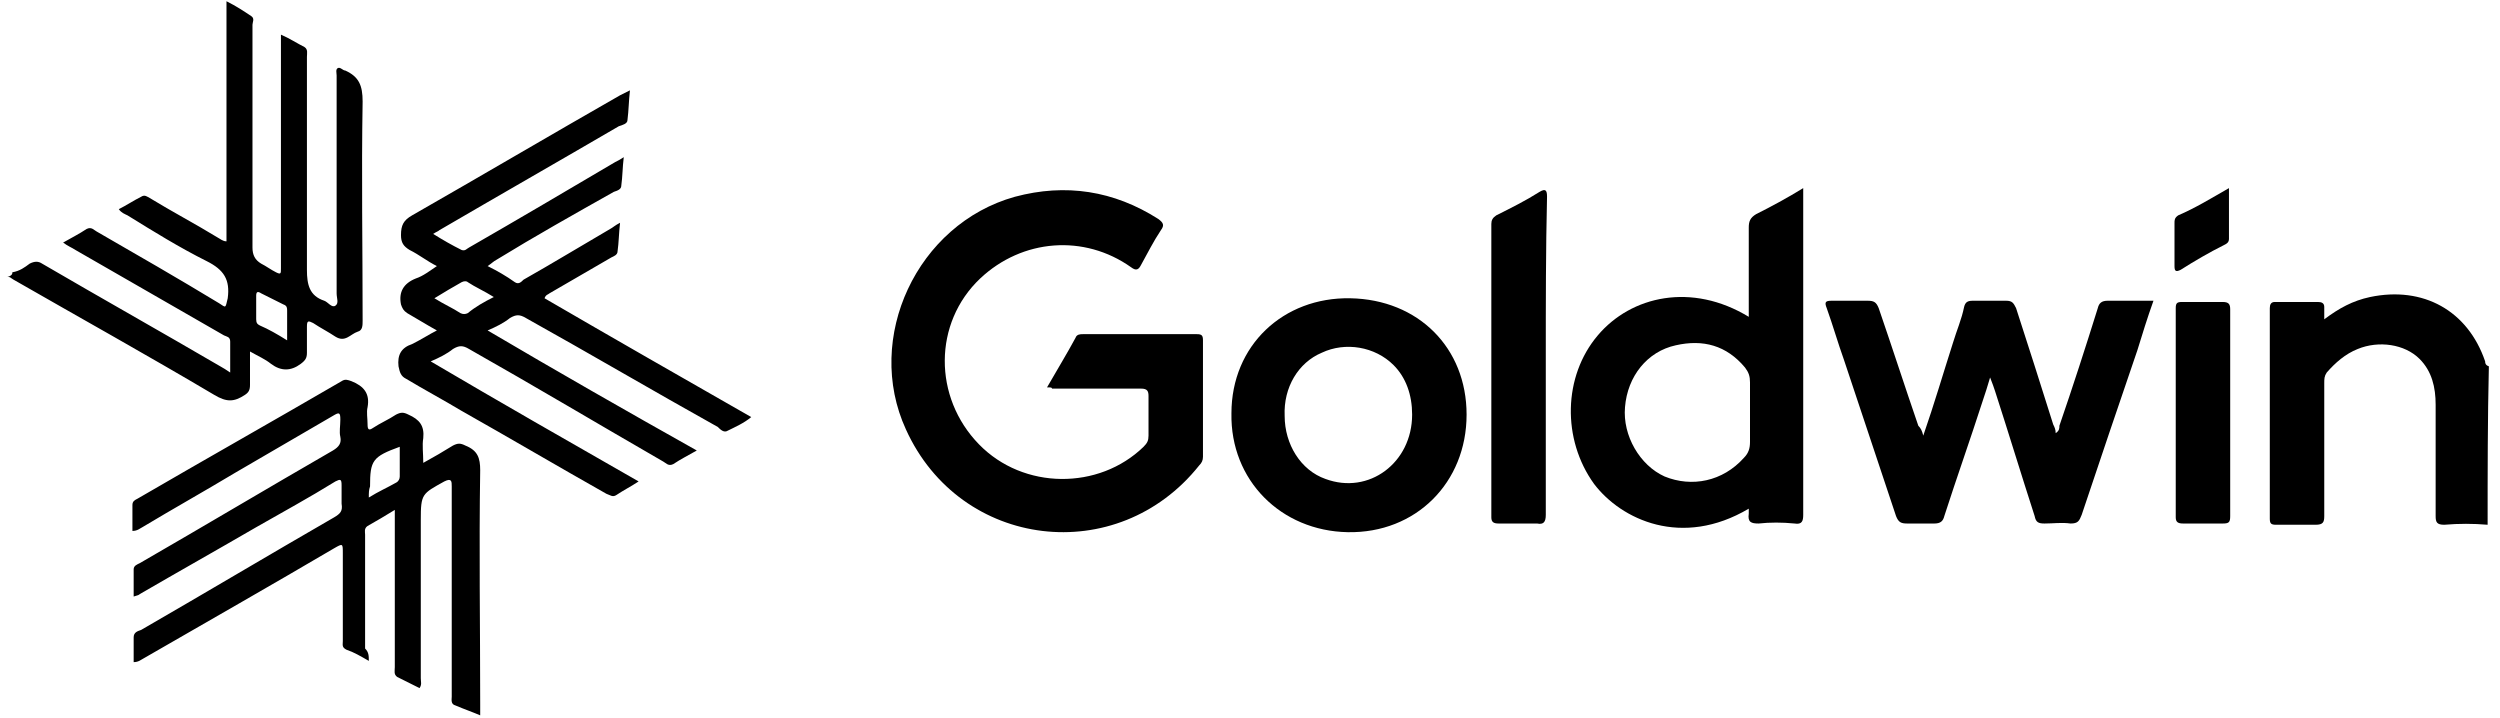
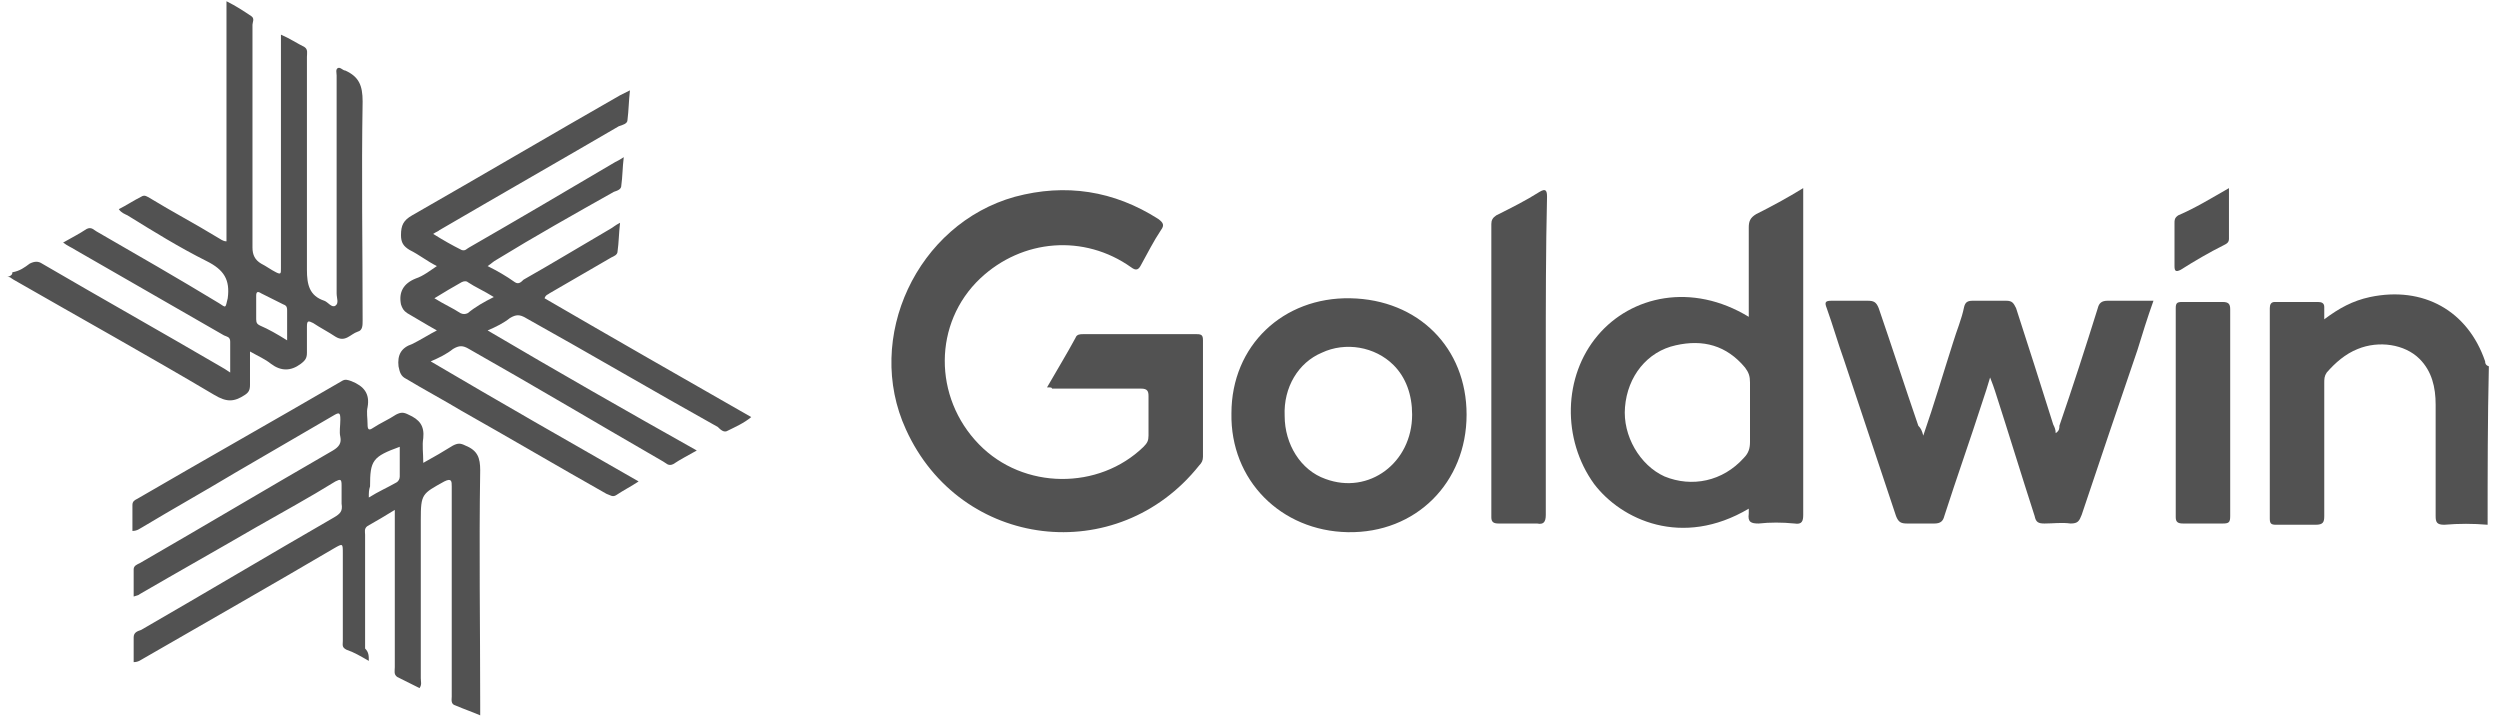
<svg xmlns="http://www.w3.org/2000/svg" viewBox="0 0 202 58" version="1.1">
-   <path d="M1,22 C1.6,21.9 2,21.6 2.4,21.3 C2.8,21.1 3.1,21.1 3.4,21.3 C8.2,24.1 13,26.8 17.8,29.6 C18,29.7 18.3,29.9 18.6,30.1 C18.6,29.2 18.6,28.4 18.6,27.6 C18.6,27.2 18.3,27.2 18.1,27.1 C14.1,24.8 10.1,22.5 6.1,20.2 C5.8,20 5.5,19.9 5.1,19.6 C5.8,19.2 6.4,18.9 7,18.5 C7.4,18.3 7.6,18.6 7.8,18.7 C11.1,20.6 14.4,22.5 17.7,24.5 C18.3,24.9 18.2,24.9 18.4,24.1 C18.6,22.6 18.1,21.8 16.7,21.1 C14.5,20 12.4,18.7 10.3,17.4 C10.1,17.3 9.8,17.2 9.6,16.9 C10.2,16.6 10.8,16.2 11.4,15.9 C11.7,15.7 11.9,15.9 12.1,16 C13.9,17.1 15.8,18.1 17.6,19.2 C17.8,19.3 18,19.5 18.3,19.5 C18.3,13.1 18.3,6.7 18.3,0.1 C19.1,0.5 19.7,0.9 20.3,1.3 C20.6,1.5 20.4,1.8 20.4,2 C20.4,8 20.4,14 20.4,20 C20.4,20.6 20.6,21 21.1,21.3 C21.5,21.5 21.9,21.8 22.3,22 C22.7,22.2 22.7,22.1 22.7,21.7 C22.7,20.7 22.7,19.7 22.7,18.7 C22.7,13.7 22.7,8.6 22.7,3.6 C22.7,3.4 22.7,3.1 22.7,2.8 C23.4,3.1 24,3.5 24.6,3.8 C24.9,4 24.8,4.3 24.8,4.6 C24.8,10.3 24.8,16.1 24.8,21.8 C24.8,23 25,23.9 26.2,24.3 C26.5,24.4 26.8,24.9 27.1,24.7 C27.4,24.5 27.2,24.1 27.2,23.7 C27.2,17.8 27.2,12 27.2,6.1 C27.2,5.9 27.1,5.6 27.3,5.5 C27.5,5.4 27.7,5.7 27.9,5.7 C29,6.2 29.3,6.9 29.3,8.2 C29.2,14.1 29.3,20 29.3,25.9 C29.3,26.3 29.3,26.7 28.9,26.8 C28.3,27 27.9,27.7 27.1,27.2 C26.5,26.8 25.9,26.5 25.3,26.1 C24.9,25.9 24.8,25.9 24.8,26.4 C24.8,27.1 24.8,27.8 24.8,28.5 C24.8,28.9 24.7,29.1 24.3,29.4 C23.5,30 22.7,30 21.9,29.4 C21.4,29 20.9,28.8 20.2,28.4 C20.2,29.4 20.2,30.2 20.2,31.1 C20.2,31.5 20.1,31.7 19.8,31.9 C18.9,32.5 18.3,32.5 17.3,31.9 C11.9,28.7 6.5,25.7 1.1,22.6 C0.9,22.5 0.8,22.3 0.5,22.4 C1,22.3 1,22.1 1,22 Z M23.2,27.5 C23.2,26.6 23.2,25.9 23.2,25.1 C23.2,24.9 23.2,24.7 22.9,24.6 C22.3,24.3 21.7,24 21.1,23.7 C20.8,23.5 20.7,23.6 20.7,23.9 C20.7,24.5 20.7,25.2 20.7,25.8 C20.7,26.1 20.8,26.2 21,26.3 C21.7,26.6 22.4,27 23.2,27.5 Z" id="Shape" />
-   <path d="M201,42.4 C199.8,42.3 198.7,42.3 197.5,42.4 C196.9,42.4 196.8,42.2 196.8,41.7 C196.8,38.7 196.8,35.7 196.8,32.7 C196.8,31.3 196.5,30 195.5,29 C194.3,27.8 192.2,27.5 190.5,28.2 C189.5,28.6 188.7,29.3 188,30.1 C187.8,30.4 187.8,30.6 187.8,31 C187.8,34.6 187.8,38.1 187.8,41.7 C187.8,42.2 187.7,42.4 187.1,42.4 C186,42.4 185,42.4 183.9,42.4 C183.5,42.4 183.4,42.3 183.4,41.9 C183.4,36.2 183.4,30.6 183.4,24.9 C183.4,24.6 183.5,24.4 183.8,24.4 C185,24.4 186.1,24.4 187.3,24.4 C187.6,24.4 187.8,24.5 187.8,24.8 C187.8,25.1 187.8,25.4 187.8,25.8 C189,24.9 190.1,24.3 191.5,24 C195.8,23.1 199.4,25.1 200.8,29.2 C200.8,29.3 200.8,29.5 201.1,29.6 C201,33.9 201,38.2 201,42.4 Z" id="Path" />
-   <path d="M84.6,31.3 C85.4,29.9 86.2,28.6 86.9,27.3 C87,27 87.3,27 87.5,27 C90.6,27 93.6,27 96.7,27 C97.1,27 97.2,27.1 97.2,27.5 C97.2,30.6 97.2,33.7 97.2,36.9 C97.2,37.2 97.1,37.4 96.9,37.6 C90.3,45.9 77.6,44.4 73.2,34.7 C69.8,27.3 74.1,18.1 82,15.9 C86.1,14.8 90,15.4 93.6,17.7 C94,18 94.1,18.2 93.8,18.6 C93.2,19.5 92.7,20.5 92.2,21.4 C92,21.8 91.8,21.9 91.4,21.6 C87.6,18.9 82.6,19.3 79.2,22.5 C75.4,26.1 75.4,32.1 79.1,35.9 C82.7,39.6 88.8,39.6 92.4,36.1 C92.7,35.8 92.8,35.6 92.8,35.2 C92.8,34.1 92.8,33.1 92.8,32 C92.8,31.6 92.7,31.4 92.2,31.4 C89.8,31.4 87.4,31.4 85,31.4 C85,31.3 84.9,31.3 84.6,31.3 Z" id="Path" />
-   <path d="M29.8,53.4 C29.1,53 28.6,52.7 28,52.5 C27.6,52.3 27.7,52.1 27.7,51.8 C27.7,49.4 27.7,47 27.7,44.7 C27.7,43.9 27.7,43.9 27,44.3 C21.9,47.3 16.8,50.2 11.6,53.2 C11.4,53.3 11.2,53.5 10.8,53.5 C10.8,52.8 10.8,52.2 10.8,51.5 C10.8,51.1 11.1,51 11.4,50.9 C16.6,47.9 21.8,44.8 27,41.8 C27.5,41.5 27.7,41.3 27.6,40.7 C27.6,40.2 27.6,39.7 27.6,39.2 C27.6,38.7 27.5,38.7 27.1,38.9 C25,40.2 22.8,41.4 20.7,42.6 C17.6,44.4 14.4,46.2 11.3,48 C11.2,48.1 11.1,48.1 10.8,48.2 C10.8,47.4 10.8,46.7 10.8,46 C10.8,45.7 11.1,45.6 11.3,45.5 C16.5,42.5 21.7,39.4 26.9,36.4 C27.4,36.1 27.6,35.8 27.5,35.3 C27.4,34.9 27.5,34.4 27.5,33.9 C27.5,33.3 27.4,33.3 26.9,33.6 C24.3,35.1 21.6,36.7 19,38.2 C16.5,39.7 14,41.1 11.5,42.6 C11.3,42.7 11.1,42.9 10.7,42.9 C10.7,42.2 10.7,41.5 10.7,40.8 C10.7,40.5 10.9,40.4 11.1,40.3 C16.6,37.1 22.1,34 27.6,30.8 C27.9,30.6 28.1,30.7 28.4,30.8 C29.4,31.2 29.9,31.8 29.7,32.9 C29.6,33.3 29.7,33.8 29.7,34.3 C29.7,34.7 29.8,34.8 30.1,34.6 C30.7,34.2 31.4,33.9 32,33.5 C32.4,33.3 32.6,33.3 33,33.5 C33.9,33.9 34.3,34.4 34.2,35.4 C34.1,36 34.2,36.6 34.2,37.4 C35.1,36.9 35.8,36.5 36.6,36 C37,35.8 37.2,35.8 37.6,36 C38.6,36.4 38.8,37 38.8,38 C38.7,44.3 38.8,50.6 38.8,56.9 C38.8,57.2 38.8,57.4 38.8,57.8 C38.1,57.5 37.5,57.3 36.8,57 C36.4,56.9 36.5,56.5 36.5,56.3 C36.5,52.1 36.5,47.9 36.5,43.7 C36.5,42.2 36.5,40.7 36.5,39.3 C36.5,38.9 36.5,38.6 35.9,38.9 C34.1,39.9 34,39.9 34,42 C34,46.3 34,50.5 34,54.8 C34,55.1 34.1,55.3 33.9,55.6 C33.3,55.3 32.7,55 32.1,54.7 C31.8,54.5 31.9,54.2 31.9,53.9 C31.9,50 31.9,46 31.9,42.1 C31.9,41.8 31.9,41.6 31.9,41.2 C31.1,41.7 30.4,42.1 29.7,42.5 C29.4,42.7 29.5,43 29.5,43.2 C29.5,46.3 29.5,49.3 29.5,52.4 C29.8,52.7 29.8,53 29.8,53.4 Z M29.8,40.2 C30.6,39.7 31.3,39.4 32,39 C32.2,38.9 32.3,38.7 32.3,38.5 C32.3,37.7 32.3,36.9 32.3,36.1 C30.1,36.9 29.9,37.2 29.9,39.3 C29.8,39.6 29.8,39.8 29.8,40.2 Z" id="Shape" />
-   <path d="M35.3,26.7 C34.4,26.2 33.6,25.7 32.9,25.3 C32.6,25.1 32.5,24.9 32.4,24.6 C32.2,23.6 32.6,22.9 33.6,22.5 C34.2,22.3 34.7,21.9 35.3,21.5 C34.5,21.1 33.9,20.6 33.1,20.2 C32.6,19.9 32.4,19.6 32.4,19 C32.4,18.2 32.6,17.8 33.3,17.4 C38.9,14.2 44.5,10.9 50.1,7.7 C50.3,7.6 50.5,7.5 50.9,7.3 C50.8,8.2 50.8,8.9 50.7,9.7 C50.7,10 50.3,10.1 50,10.2 C45.2,13 40.3,15.8 35.5,18.6 C35.4,18.7 35.3,18.7 35,18.9 C35.8,19.4 36.5,19.8 37.3,20.2 C37.6,20.3 37.7,20.1 37.9,20 C41.9,17.7 45.8,15.4 49.7,13.1 C49.9,13 50.1,12.9 50.4,12.7 C50.3,13.5 50.3,14.3 50.2,15 C50.2,15.3 49.9,15.4 49.6,15.5 C46.4,17.3 43.2,19.1 40.1,21 C39.9,21.1 39.7,21.3 39.4,21.5 C40.2,21.9 40.9,22.3 41.6,22.8 C41.9,23 42.1,22.8 42.3,22.6 C44.6,21.3 46.9,19.9 49.3,18.5 C49.5,18.4 49.7,18.2 50.1,18 C50,18.9 50,19.6 49.9,20.3 C49.9,20.6 49.6,20.7 49.4,20.8 C47.7,21.8 46.1,22.7 44.4,23.7 C44.3,23.8 44.1,23.8 44,24.1 C49.5,27.3 55.1,30.5 60.7,33.7 C60.1,34.2 59.4,34.5 58.8,34.8 C58.5,35 58.2,34.7 58,34.5 C52.8,31.6 47.7,28.6 42.5,25.7 C42,25.4 41.7,25.4 41.2,25.7 C40.7,26.1 40.1,26.4 39.4,26.7 C45,30 50.6,33.2 56.3,36.4 C55.6,36.8 55,37.1 54.4,37.5 C54,37.7 53.8,37.4 53.6,37.3 C48.4,34.3 43.2,31.2 37.9,28.2 C37.4,27.9 37.1,27.9 36.6,28.2 C36.1,28.6 35.5,28.9 34.8,29.2 C40.4,32.5 46,35.7 51.6,38.9 C51,39.3 50.4,39.6 49.8,40 C49.5,40.2 49.3,40 49,39.9 C45.1,37.7 41.2,35.4 37.3,33.2 C35.8,32.3 34.3,31.5 32.8,30.6 C32.4,30.4 32.3,30.1 32.2,29.6 C32.1,28.7 32.4,28.1 33.3,27.8 C34.1,27.4 34.7,27 35.3,26.7 Z M39.9,24 C39.1,23.5 38.4,23.2 37.8,22.8 C37.7,22.7 37.5,22.7 37.3,22.8 C36.6,23.2 35.9,23.6 35.1,24.1 C35.9,24.6 36.6,24.9 37.2,25.3 C37.4,25.4 37.6,25.4 37.8,25.3 C38.4,24.8 39.1,24.4 39.9,24 Z" id="Shape" />
-   <path d="M141.3,25.6 C141.3,23.1 141.3,20.8 141.3,18.4 C141.3,17.9 141.4,17.6 141.9,17.3 C143.1,16.7 144.4,16 145.7,15.2 C145.7,15.5 145.7,15.7 145.7,15.9 C145.7,24.5 145.7,33 145.7,41.6 C145.7,42.1 145.6,42.4 145,42.3 C144,42.2 143,42.2 142.1,42.3 C141.5,42.3 141.2,42.2 141.3,41.5 C141.3,41.4 141.3,41.2 141.3,41.1 C135.9,44.3 131,42 128.8,39.1 C126.2,35.5 126.3,30.4 129.1,27.1 C131.8,23.9 136.7,22.8 141.3,25.6 Z M141.4,33.3 C141.4,32.5 141.4,31.7 141.4,30.9 C141.4,30.4 141.3,30.1 141,29.7 C139.5,27.9 137.6,27.4 135.4,27.9 C133.1,28.4 131.5,30.4 131.3,32.9 C131.1,35.2 132.5,37.6 134.5,38.5 C136.7,39.4 139.2,38.9 140.9,37 C141.3,36.6 141.4,36.2 141.4,35.7 C141.4,34.9 141.4,34.1 141.4,33.3 Z" id="Shape" />
-   <path d="M155.4,35.2 C156.3,32.6 157,30.2 157.8,27.7 C158.1,26.7 158.5,25.8 158.7,24.8 C158.8,24.4 159,24.3 159.4,24.3 C160.3,24.3 161.2,24.3 162.1,24.3 C162.6,24.3 162.7,24.5 162.9,24.9 C163.9,28 164.9,31.1 165.9,34.3 C166,34.5 166.1,34.7 166.1,35 C166.4,34.8 166.4,34.6 166.4,34.4 C167.5,31.2 168.5,28.1 169.5,24.9 C169.6,24.5 169.8,24.3 170.3,24.3 C171.5,24.3 172.7,24.3 174,24.3 C173.5,25.7 173.1,27 172.7,28.3 C171.2,32.7 169.7,37.1 168.2,41.6 C168,42.1 167.9,42.3 167.3,42.3 C166.6,42.2 165.9,42.3 165.2,42.3 C164.7,42.3 164.5,42.2 164.4,41.7 C163.3,38.3 162.3,35 161.2,31.6 C161.1,31.3 161,31 160.8,30.5 C160.6,31.2 160.4,31.8 160.2,32.4 C159.2,35.5 158.1,38.6 157.1,41.7 C157,42.1 156.8,42.3 156.3,42.3 C155.6,42.3 154.8,42.3 154.1,42.3 C153.6,42.3 153.4,42.2 153.2,41.7 C151.8,37.5 150.4,33.3 149,29.1 C148.5,27.7 148.1,26.3 147.6,24.9 C147.4,24.4 147.5,24.3 148,24.3 C149,24.3 150,24.3 150.9,24.3 C151.4,24.3 151.6,24.4 151.8,24.9 C152.9,28.1 153.9,31.2 155,34.4 C155.2,34.6 155.3,34.8 155.4,35.2 Z" id="Path" />
-   <path d="M109.1,24.1 C114.6,24.2 118.5,28.1 118.5,33.5 C118.5,39 114.4,43.1 108.9,43 C103.5,42.9 99.4,38.8 99.5,33.4 C99.5,27.9 103.7,24 109.1,24.1 Z M114.1,33.5 C114.1,31.9 113.6,30.5 112.6,29.5 C111.1,28 108.7,27.6 106.8,28.5 C104.9,29.3 103.7,31.3 103.8,33.6 C103.8,35.9 105.1,38 107.1,38.7 C110.6,40 114.1,37.4 114.1,33.5 Z" id="Shape" />
-   <path d="M124.9,28.8 C124.9,33.1 124.9,37.3 124.9,41.6 C124.9,42.2 124.7,42.4 124.2,42.3 C123.2,42.3 122.1,42.3 121.1,42.3 C120.7,42.3 120.5,42.2 120.5,41.8 C120.5,33.9 120.5,26 120.5,18.1 C120.5,17.8 120.6,17.6 120.9,17.4 C122.1,16.8 123.3,16.2 124.4,15.5 C124.9,15.2 125,15.4 125,15.9 C124.9,20.2 124.9,24.5 124.9,28.8 Z" id="Path" />
-   <path d="M180.2,33.4 C180.2,36.2 180.2,39 180.2,41.7 C180.2,42.2 180.1,42.3 179.6,42.3 C178.5,42.3 177.5,42.3 176.4,42.3 C176,42.3 175.8,42.2 175.8,41.8 C175.8,36.2 175.8,30.5 175.8,24.9 C175.8,24.5 175.9,24.4 176.3,24.4 C177.4,24.4 178.5,24.4 179.6,24.4 C180.1,24.4 180.2,24.6 180.2,25 C180.2,27.8 180.2,30.6 180.2,33.4 Z" id="Path" />
-   <path d="M180.1,15.2 C180.1,16.7 180.1,18 180.1,19.3 C180.1,19.6 179.9,19.7 179.7,19.8 C178.5,20.4 177.3,21.1 176.2,21.8 C175.8,22 175.7,21.9 175.7,21.5 C175.7,20.3 175.7,19.2 175.7,18 C175.7,17.8 175.7,17.6 176,17.4 C177.4,16.8 178.7,16 180.1,15.2 Z" id="Path" />
+   <path fill="#525252" d="M1,22 C1.6,21.9 2,21.6 2.4,21.3 C2.8,21.1 3.1,21.1 3.4,21.3 C8.2,24.1 13,26.8 17.8,29.6 C18,29.7 18.3,29.9 18.6,30.1 C18.6,29.2 18.6,28.4 18.6,27.6 C18.6,27.2 18.3,27.2 18.1,27.1 C14.1,24.8 10.1,22.5 6.1,20.2 C5.8,20 5.5,19.9 5.1,19.6 C5.8,19.2 6.4,18.9 7,18.5 C7.4,18.3 7.6,18.6 7.8,18.7 C11.1,20.6 14.4,22.5 17.7,24.5 C18.3,24.9 18.2,24.9 18.4,24.1 C18.6,22.6 18.1,21.8 16.7,21.1 C14.5,20 12.4,18.7 10.3,17.4 C10.1,17.3 9.8,17.2 9.6,16.9 C10.2,16.6 10.8,16.2 11.4,15.9 C11.7,15.7 11.9,15.9 12.1,16 C13.9,17.1 15.8,18.1 17.6,19.2 C17.8,19.3 18,19.5 18.3,19.5 C18.3,13.1 18.3,6.7 18.3,0.1 C19.1,0.5 19.7,0.9 20.3,1.3 C20.6,1.5 20.4,1.8 20.4,2 C20.4,8 20.4,14 20.4,20 C20.4,20.6 20.6,21 21.1,21.3 C21.5,21.5 21.9,21.8 22.3,22 C22.7,22.2 22.7,22.1 22.7,21.7 C22.7,20.7 22.7,19.7 22.7,18.7 C22.7,13.7 22.7,8.6 22.7,3.6 C22.7,3.4 22.7,3.1 22.7,2.8 C23.4,3.1 24,3.5 24.6,3.8 C24.9,4 24.8,4.3 24.8,4.6 C24.8,10.3 24.8,16.1 24.8,21.8 C24.8,23 25,23.9 26.2,24.3 C26.5,24.4 26.8,24.9 27.1,24.7 C27.4,24.5 27.2,24.1 27.2,23.7 C27.2,17.8 27.2,12 27.2,6.1 C27.2,5.9 27.1,5.6 27.3,5.5 C27.5,5.4 27.7,5.7 27.9,5.7 C29,6.2 29.3,6.9 29.3,8.2 C29.2,14.1 29.3,20 29.3,25.9 C29.3,26.3 29.3,26.7 28.9,26.8 C28.3,27 27.9,27.7 27.1,27.2 C26.5,26.8 25.9,26.5 25.3,26.1 C24.9,25.9 24.8,25.9 24.8,26.4 C24.8,27.1 24.8,27.8 24.8,28.5 C24.8,28.9 24.7,29.1 24.3,29.4 C23.5,30 22.7,30 21.9,29.4 C21.4,29 20.9,28.8 20.2,28.4 C20.2,29.4 20.2,30.2 20.2,31.1 C20.2,31.5 20.1,31.7 19.8,31.9 C18.9,32.5 18.3,32.5 17.3,31.9 C11.9,28.7 6.5,25.7 1.1,22.6 C0.9,22.5 0.8,22.3 0.5,22.4 C1,22.3 1,22.1 1,22 Z M23.2,27.5 C23.2,26.6 23.2,25.9 23.2,25.1 C23.2,24.9 23.2,24.7 22.9,24.6 C22.3,24.3 21.7,24 21.1,23.7 C20.8,23.5 20.7,23.6 20.7,23.9 C20.7,24.5 20.7,25.2 20.7,25.8 C20.7,26.1 20.8,26.2 21,26.3 C21.7,26.6 22.4,27 23.2,27.5 Z" id="Shape" />
+   <path fill="#525252" d="M201,42.4 C199.8,42.3 198.7,42.3 197.5,42.4 C196.9,42.4 196.8,42.2 196.8,41.7 C196.8,38.7 196.8,35.7 196.8,32.7 C196.8,31.3 196.5,30 195.5,29 C194.3,27.8 192.2,27.5 190.5,28.2 C189.5,28.6 188.7,29.3 188,30.1 C187.8,30.4 187.8,30.6 187.8,31 C187.8,34.6 187.8,38.1 187.8,41.7 C187.8,42.2 187.7,42.4 187.1,42.4 C186,42.4 185,42.4 183.9,42.4 C183.5,42.4 183.4,42.3 183.4,41.9 C183.4,36.2 183.4,30.6 183.4,24.9 C183.4,24.6 183.5,24.4 183.8,24.4 C185,24.4 186.1,24.4 187.3,24.4 C187.6,24.4 187.8,24.5 187.8,24.8 C187.8,25.1 187.8,25.4 187.8,25.8 C189,24.9 190.1,24.3 191.5,24 C195.8,23.1 199.4,25.1 200.8,29.2 C200.8,29.3 200.8,29.5 201.1,29.6 C201,33.9 201,38.2 201,42.4 Z" id="Path" />
+   <path fill="#525252" d="M84.6,31.3 C85.4,29.9 86.2,28.6 86.9,27.3 C87,27 87.3,27 87.5,27 C90.6,27 93.6,27 96.7,27 C97.1,27 97.2,27.1 97.2,27.5 C97.2,30.6 97.2,33.7 97.2,36.9 C97.2,37.2 97.1,37.4 96.9,37.6 C90.3,45.9 77.6,44.4 73.2,34.7 C69.8,27.3 74.1,18.1 82,15.9 C86.1,14.8 90,15.4 93.6,17.7 C94,18 94.1,18.2 93.8,18.6 C93.2,19.5 92.7,20.5 92.2,21.4 C92,21.8 91.8,21.9 91.4,21.6 C87.6,18.9 82.6,19.3 79.2,22.5 C75.4,26.1 75.4,32.1 79.1,35.9 C82.7,39.6 88.8,39.6 92.4,36.1 C92.7,35.8 92.8,35.6 92.8,35.2 C92.8,34.1 92.8,33.1 92.8,32 C92.8,31.6 92.7,31.4 92.2,31.4 C89.8,31.4 87.4,31.4 85,31.4 C85,31.3 84.9,31.3 84.6,31.3 Z" id="Path" />
+   <path fill="#525252" d="M29.8,53.4 C29.1,53 28.6,52.7 28,52.5 C27.6,52.3 27.7,52.1 27.7,51.8 C27.7,49.4 27.7,47 27.7,44.7 C27.7,43.9 27.7,43.9 27,44.3 C21.9,47.3 16.8,50.2 11.6,53.2 C11.4,53.3 11.2,53.5 10.8,53.5 C10.8,52.8 10.8,52.2 10.8,51.5 C10.8,51.1 11.1,51 11.4,50.9 C16.6,47.9 21.8,44.8 27,41.8 C27.5,41.5 27.7,41.3 27.6,40.7 C27.6,40.2 27.6,39.7 27.6,39.2 C27.6,38.7 27.5,38.7 27.1,38.9 C25,40.2 22.8,41.4 20.7,42.6 C17.6,44.4 14.4,46.2 11.3,48 C11.2,48.1 11.1,48.1 10.8,48.2 C10.8,47.4 10.8,46.7 10.8,46 C10.8,45.7 11.1,45.6 11.3,45.5 C16.5,42.5 21.7,39.4 26.9,36.4 C27.4,36.1 27.6,35.8 27.5,35.3 C27.4,34.9 27.5,34.4 27.5,33.9 C27.5,33.3 27.4,33.3 26.9,33.6 C24.3,35.1 21.6,36.7 19,38.2 C16.5,39.7 14,41.1 11.5,42.6 C11.3,42.7 11.1,42.9 10.7,42.9 C10.7,42.2 10.7,41.5 10.7,40.8 C10.7,40.5 10.9,40.4 11.1,40.3 C16.6,37.1 22.1,34 27.6,30.8 C27.9,30.6 28.1,30.7 28.4,30.8 C29.4,31.2 29.9,31.8 29.7,32.9 C29.6,33.3 29.7,33.8 29.7,34.3 C29.7,34.7 29.8,34.8 30.1,34.6 C30.7,34.2 31.4,33.9 32,33.5 C32.4,33.3 32.6,33.3 33,33.5 C33.9,33.9 34.3,34.4 34.2,35.4 C34.1,36 34.2,36.6 34.2,37.4 C35.1,36.9 35.8,36.5 36.6,36 C37,35.8 37.2,35.8 37.6,36 C38.6,36.4 38.8,37 38.8,38 C38.7,44.3 38.8,50.6 38.8,56.9 C38.8,57.2 38.8,57.4 38.8,57.8 C38.1,57.5 37.5,57.3 36.8,57 C36.4,56.9 36.5,56.5 36.5,56.3 C36.5,52.1 36.5,47.9 36.5,43.7 C36.5,42.2 36.5,40.7 36.5,39.3 C36.5,38.9 36.5,38.6 35.9,38.9 C34.1,39.9 34,39.9 34,42 C34,46.3 34,50.5 34,54.8 C34,55.1 34.1,55.3 33.9,55.6 C33.3,55.3 32.7,55 32.1,54.7 C31.8,54.5 31.9,54.2 31.9,53.9 C31.9,50 31.9,46 31.9,42.1 C31.9,41.8 31.9,41.6 31.9,41.2 C31.1,41.7 30.4,42.1 29.7,42.5 C29.4,42.7 29.5,43 29.5,43.2 C29.5,46.3 29.5,49.3 29.5,52.4 C29.8,52.7 29.8,53 29.8,53.4 Z M29.8,40.2 C30.6,39.7 31.3,39.4 32,39 C32.2,38.9 32.3,38.7 32.3,38.5 C32.3,37.7 32.3,36.9 32.3,36.1 C30.1,36.9 29.9,37.2 29.9,39.3 C29.8,39.6 29.8,39.8 29.8,40.2 Z" id="Shape" />
+   <path fill="#525252" d="M35.3,26.7 C34.4,26.2 33.6,25.7 32.9,25.3 C32.6,25.1 32.5,24.9 32.4,24.6 C32.2,23.6 32.6,22.9 33.6,22.5 C34.2,22.3 34.7,21.9 35.3,21.5 C34.5,21.1 33.9,20.6 33.1,20.2 C32.6,19.9 32.4,19.6 32.4,19 C32.4,18.2 32.6,17.8 33.3,17.4 C38.9,14.2 44.5,10.9 50.1,7.7 C50.3,7.6 50.5,7.5 50.9,7.3 C50.8,8.2 50.8,8.9 50.7,9.7 C50.7,10 50.3,10.1 50,10.2 C45.2,13 40.3,15.8 35.5,18.6 C35.4,18.7 35.3,18.7 35,18.9 C35.8,19.4 36.5,19.8 37.3,20.2 C37.6,20.3 37.7,20.1 37.9,20 C41.9,17.7 45.8,15.4 49.7,13.1 C49.9,13 50.1,12.9 50.4,12.7 C50.3,13.5 50.3,14.3 50.2,15 C50.2,15.3 49.9,15.4 49.6,15.5 C46.4,17.3 43.2,19.1 40.1,21 C39.9,21.1 39.7,21.3 39.4,21.5 C40.2,21.9 40.9,22.3 41.6,22.8 C41.9,23 42.1,22.8 42.3,22.6 C44.6,21.3 46.9,19.9 49.3,18.5 C49.5,18.4 49.7,18.2 50.1,18 C50,18.9 50,19.6 49.9,20.3 C49.9,20.6 49.6,20.7 49.4,20.8 C47.7,21.8 46.1,22.7 44.4,23.7 C44.3,23.8 44.1,23.8 44,24.1 C49.5,27.3 55.1,30.5 60.7,33.7 C60.1,34.2 59.4,34.5 58.8,34.8 C58.5,35 58.2,34.7 58,34.5 C52.8,31.6 47.7,28.6 42.5,25.7 C42,25.4 41.7,25.4 41.2,25.7 C40.7,26.1 40.1,26.4 39.4,26.7 C45,30 50.6,33.2 56.3,36.4 C55.6,36.8 55,37.1 54.4,37.5 C54,37.7 53.8,37.4 53.6,37.3 C48.4,34.3 43.2,31.2 37.9,28.2 C37.4,27.9 37.1,27.9 36.6,28.2 C36.1,28.6 35.5,28.9 34.8,29.2 C40.4,32.5 46,35.7 51.6,38.9 C51,39.3 50.4,39.6 49.8,40 C49.5,40.2 49.3,40 49,39.9 C45.1,37.7 41.2,35.4 37.3,33.2 C35.8,32.3 34.3,31.5 32.8,30.6 C32.4,30.4 32.3,30.1 32.2,29.6 C32.1,28.7 32.4,28.1 33.3,27.8 C34.1,27.4 34.7,27 35.3,26.7 Z M39.9,24 C39.1,23.5 38.4,23.2 37.8,22.8 C37.7,22.7 37.5,22.7 37.3,22.8 C36.6,23.2 35.9,23.6 35.1,24.1 C35.9,24.6 36.6,24.9 37.2,25.3 C37.4,25.4 37.6,25.4 37.8,25.3 C38.4,24.8 39.1,24.4 39.9,24 Z" id="Shape" />
+   <path fill="#525252" d="M141.3,25.6 C141.3,23.1 141.3,20.8 141.3,18.4 C141.3,17.9 141.4,17.6 141.9,17.3 C143.1,16.7 144.4,16 145.7,15.2 C145.7,15.5 145.7,15.7 145.7,15.9 C145.7,24.5 145.7,33 145.7,41.6 C145.7,42.1 145.6,42.4 145,42.3 C144,42.2 143,42.2 142.1,42.3 C141.5,42.3 141.2,42.2 141.3,41.5 C141.3,41.4 141.3,41.2 141.3,41.1 C135.9,44.3 131,42 128.8,39.1 C126.2,35.5 126.3,30.4 129.1,27.1 C131.8,23.9 136.7,22.8 141.3,25.6 Z M141.4,33.3 C141.4,32.5 141.4,31.7 141.4,30.9 C141.4,30.4 141.3,30.1 141,29.7 C139.5,27.9 137.6,27.4 135.4,27.9 C133.1,28.4 131.5,30.4 131.3,32.9 C131.1,35.2 132.5,37.6 134.5,38.5 C136.7,39.4 139.2,38.9 140.9,37 C141.3,36.6 141.4,36.2 141.4,35.7 C141.4,34.9 141.4,34.1 141.4,33.3 Z" id="Shape" />
+   <path fill="#525252" d="M155.4,35.2 C156.3,32.6 157,30.2 157.8,27.7 C158.1,26.7 158.5,25.8 158.7,24.8 C158.8,24.4 159,24.3 159.4,24.3 C160.3,24.3 161.2,24.3 162.1,24.3 C162.6,24.3 162.7,24.5 162.9,24.9 C163.9,28 164.9,31.1 165.9,34.3 C166,34.5 166.1,34.7 166.1,35 C166.4,34.8 166.4,34.6 166.4,34.4 C167.5,31.2 168.5,28.1 169.5,24.9 C169.6,24.5 169.8,24.3 170.3,24.3 C171.5,24.3 172.7,24.3 174,24.3 C173.5,25.7 173.1,27 172.7,28.3 C171.2,32.7 169.7,37.1 168.2,41.6 C168,42.1 167.9,42.3 167.3,42.3 C166.6,42.2 165.9,42.3 165.2,42.3 C164.7,42.3 164.5,42.2 164.4,41.7 C163.3,38.3 162.3,35 161.2,31.6 C161.1,31.3 161,31 160.8,30.5 C160.6,31.2 160.4,31.8 160.2,32.4 C159.2,35.5 158.1,38.6 157.1,41.7 C157,42.1 156.8,42.3 156.3,42.3 C155.6,42.3 154.8,42.3 154.1,42.3 C153.6,42.3 153.4,42.2 153.2,41.7 C151.8,37.5 150.4,33.3 149,29.1 C148.5,27.7 148.1,26.3 147.6,24.9 C147.4,24.4 147.5,24.3 148,24.3 C149,24.3 150,24.3 150.9,24.3 C151.4,24.3 151.6,24.4 151.8,24.9 C152.9,28.1 153.9,31.2 155,34.4 C155.2,34.6 155.3,34.8 155.4,35.2 Z" id="Path" />
+   <path fill="#525252" d="M109.1,24.1 C114.6,24.2 118.5,28.1 118.5,33.5 C118.5,39 114.4,43.1 108.9,43 C103.5,42.9 99.4,38.8 99.5,33.4 C99.5,27.9 103.7,24 109.1,24.1 Z M114.1,33.5 C114.1,31.9 113.6,30.5 112.6,29.5 C111.1,28 108.7,27.6 106.8,28.5 C104.9,29.3 103.7,31.3 103.8,33.6 C103.8,35.9 105.1,38 107.1,38.7 C110.6,40 114.1,37.4 114.1,33.5 Z" id="Shape" />
+   <path fill="#525252" d="M124.9,28.8 C124.9,33.1 124.9,37.3 124.9,41.6 C124.9,42.2 124.7,42.4 124.2,42.3 C123.2,42.3 122.1,42.3 121.1,42.3 C120.7,42.3 120.5,42.2 120.5,41.8 C120.5,33.9 120.5,26 120.5,18.1 C120.5,17.8 120.6,17.6 120.9,17.4 C122.1,16.8 123.3,16.2 124.4,15.5 C124.9,15.2 125,15.4 125,15.9 C124.9,20.2 124.9,24.5 124.9,28.8 Z" id="Path" />
+   <path fill="#525252" d="M180.2,33.4 C180.2,36.2 180.2,39 180.2,41.7 C180.2,42.2 180.1,42.3 179.6,42.3 C178.5,42.3 177.5,42.3 176.4,42.3 C176,42.3 175.8,42.2 175.8,41.8 C175.8,36.2 175.8,30.5 175.8,24.9 C175.8,24.5 175.9,24.4 176.3,24.4 C177.4,24.4 178.5,24.4 179.6,24.4 C180.1,24.4 180.2,24.6 180.2,25 C180.2,27.8 180.2,30.6 180.2,33.4 Z" id="Path" />
+   <path fill="#525252" d="M180.1,15.2 C180.1,16.7 180.1,18 180.1,19.3 C180.1,19.6 179.9,19.7 179.7,19.8 C178.5,20.4 177.3,21.1 176.2,21.8 C175.8,22 175.7,21.9 175.7,21.5 C175.7,20.3 175.7,19.2 175.7,18 C175.7,17.8 175.7,17.6 176,17.4 C177.4,16.8 178.7,16 180.1,15.2 Z" id="Path" />
</svg>
